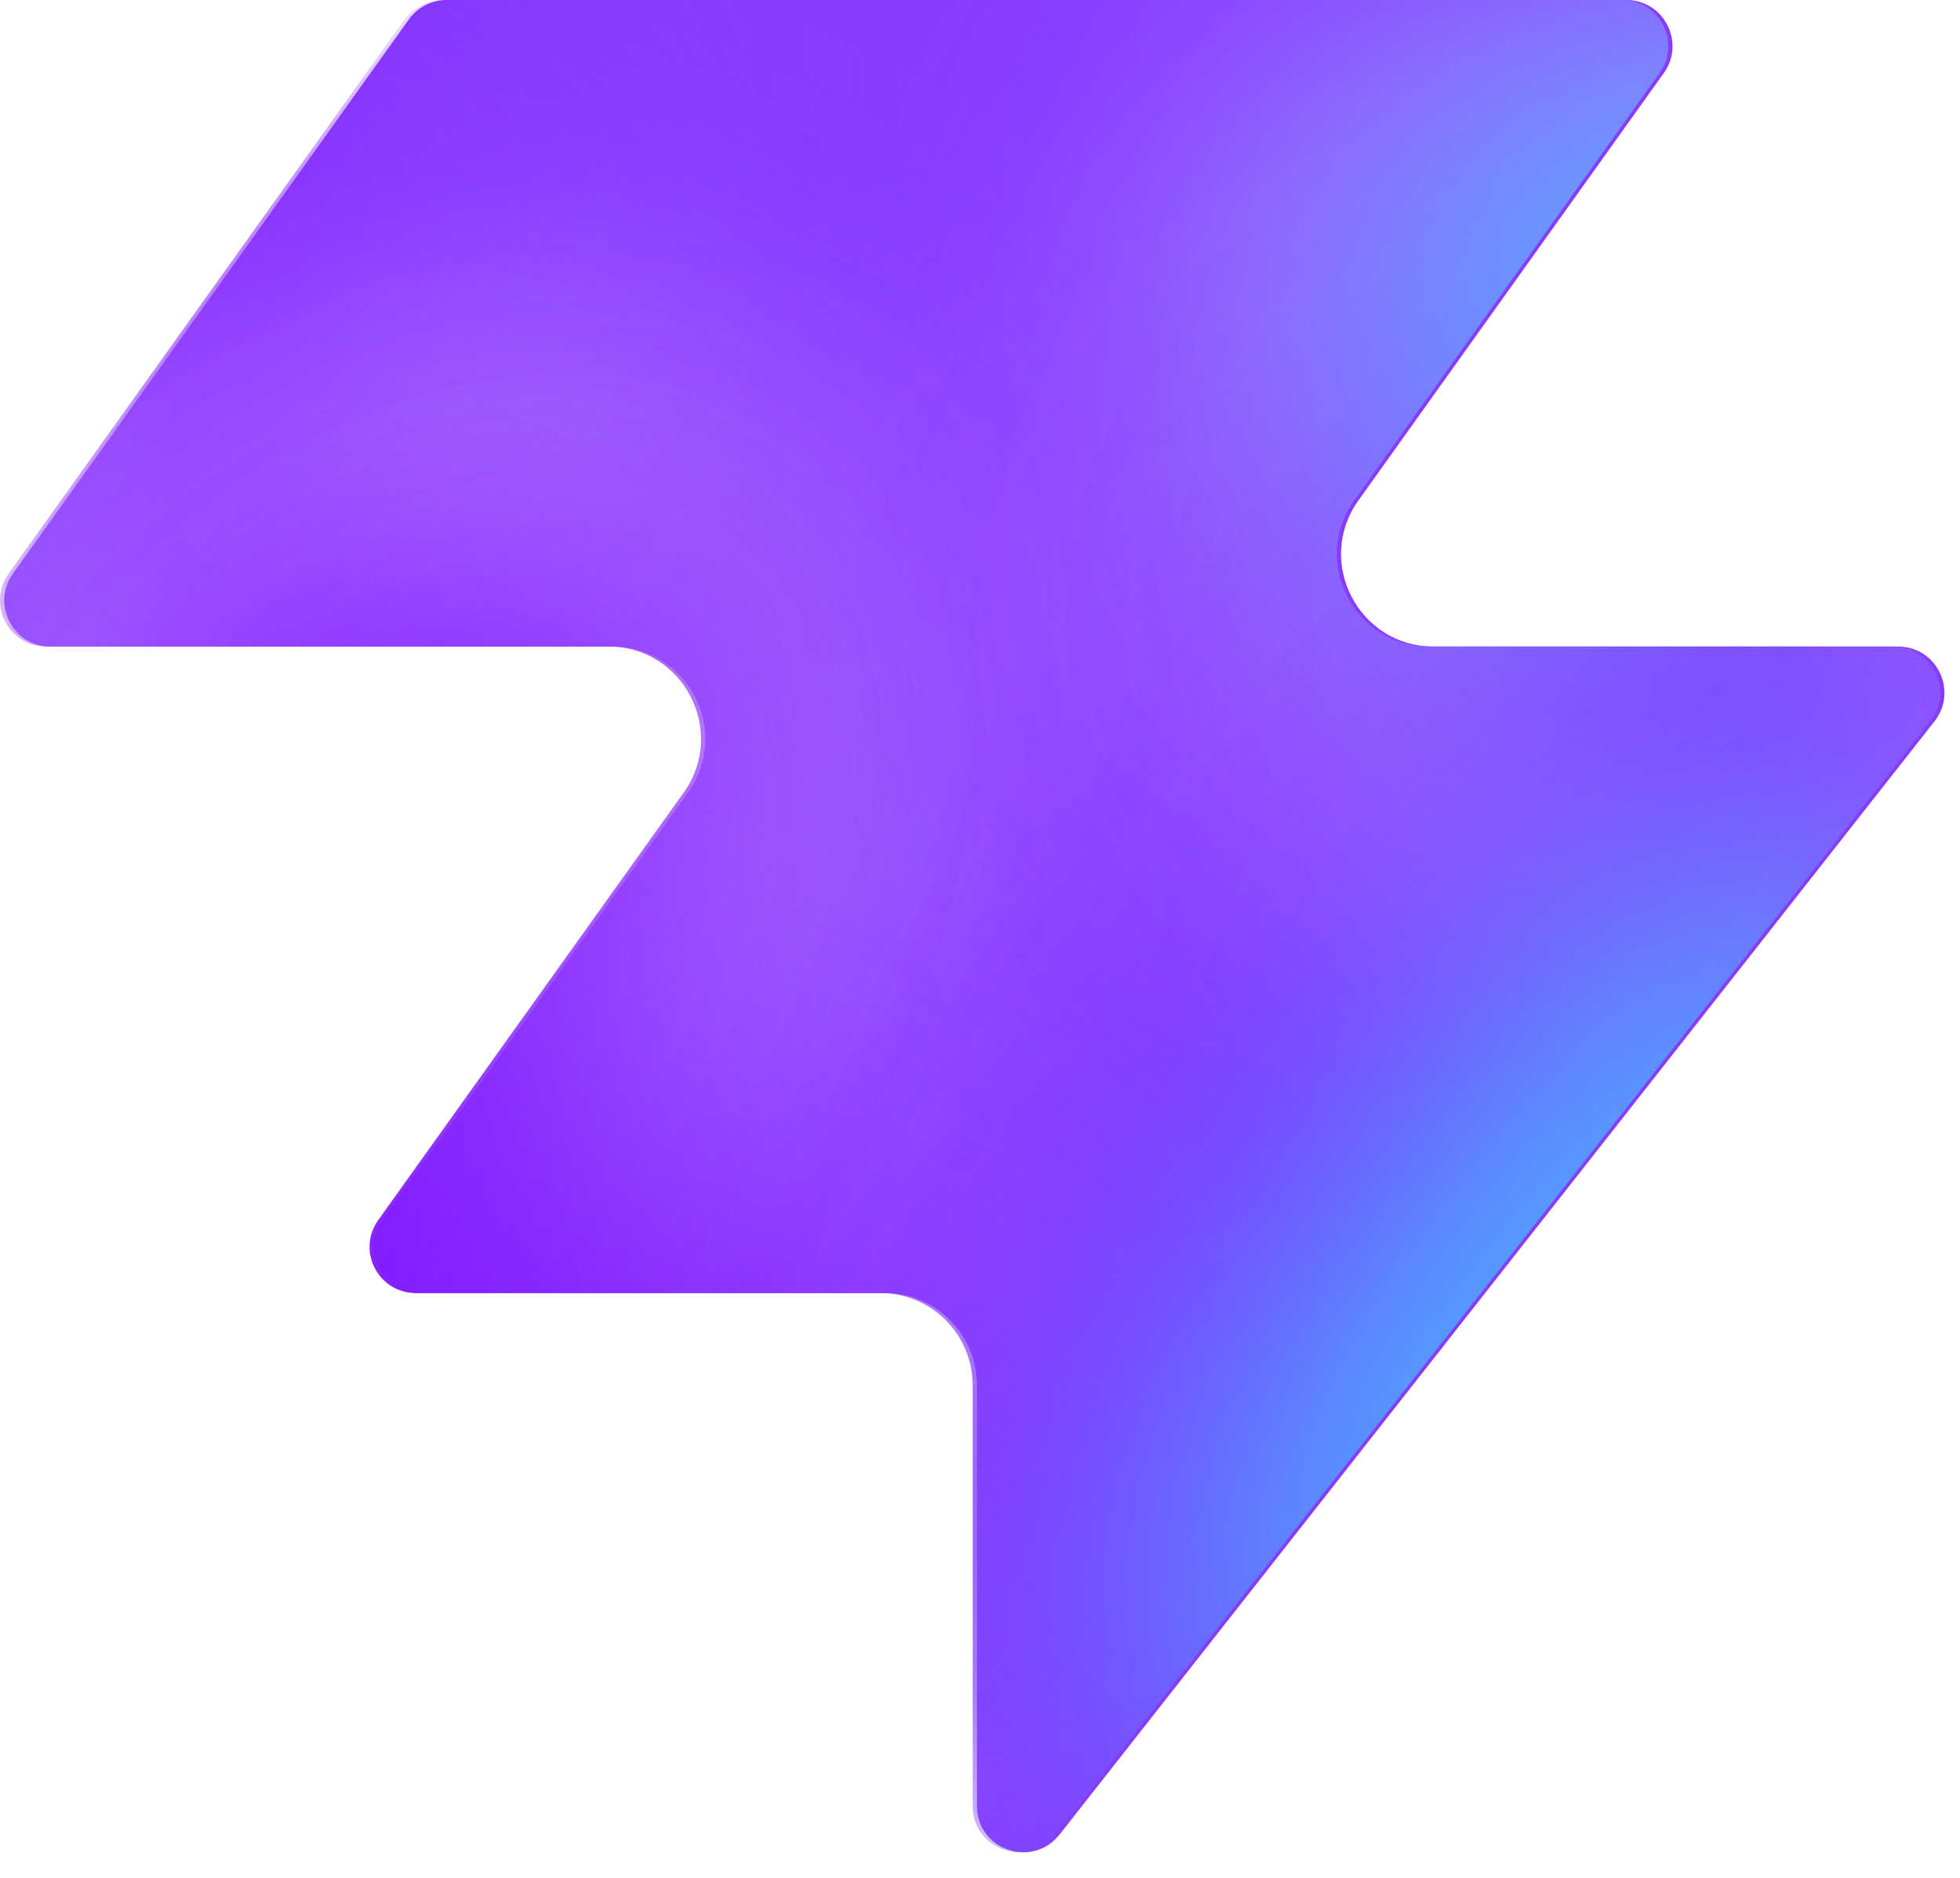
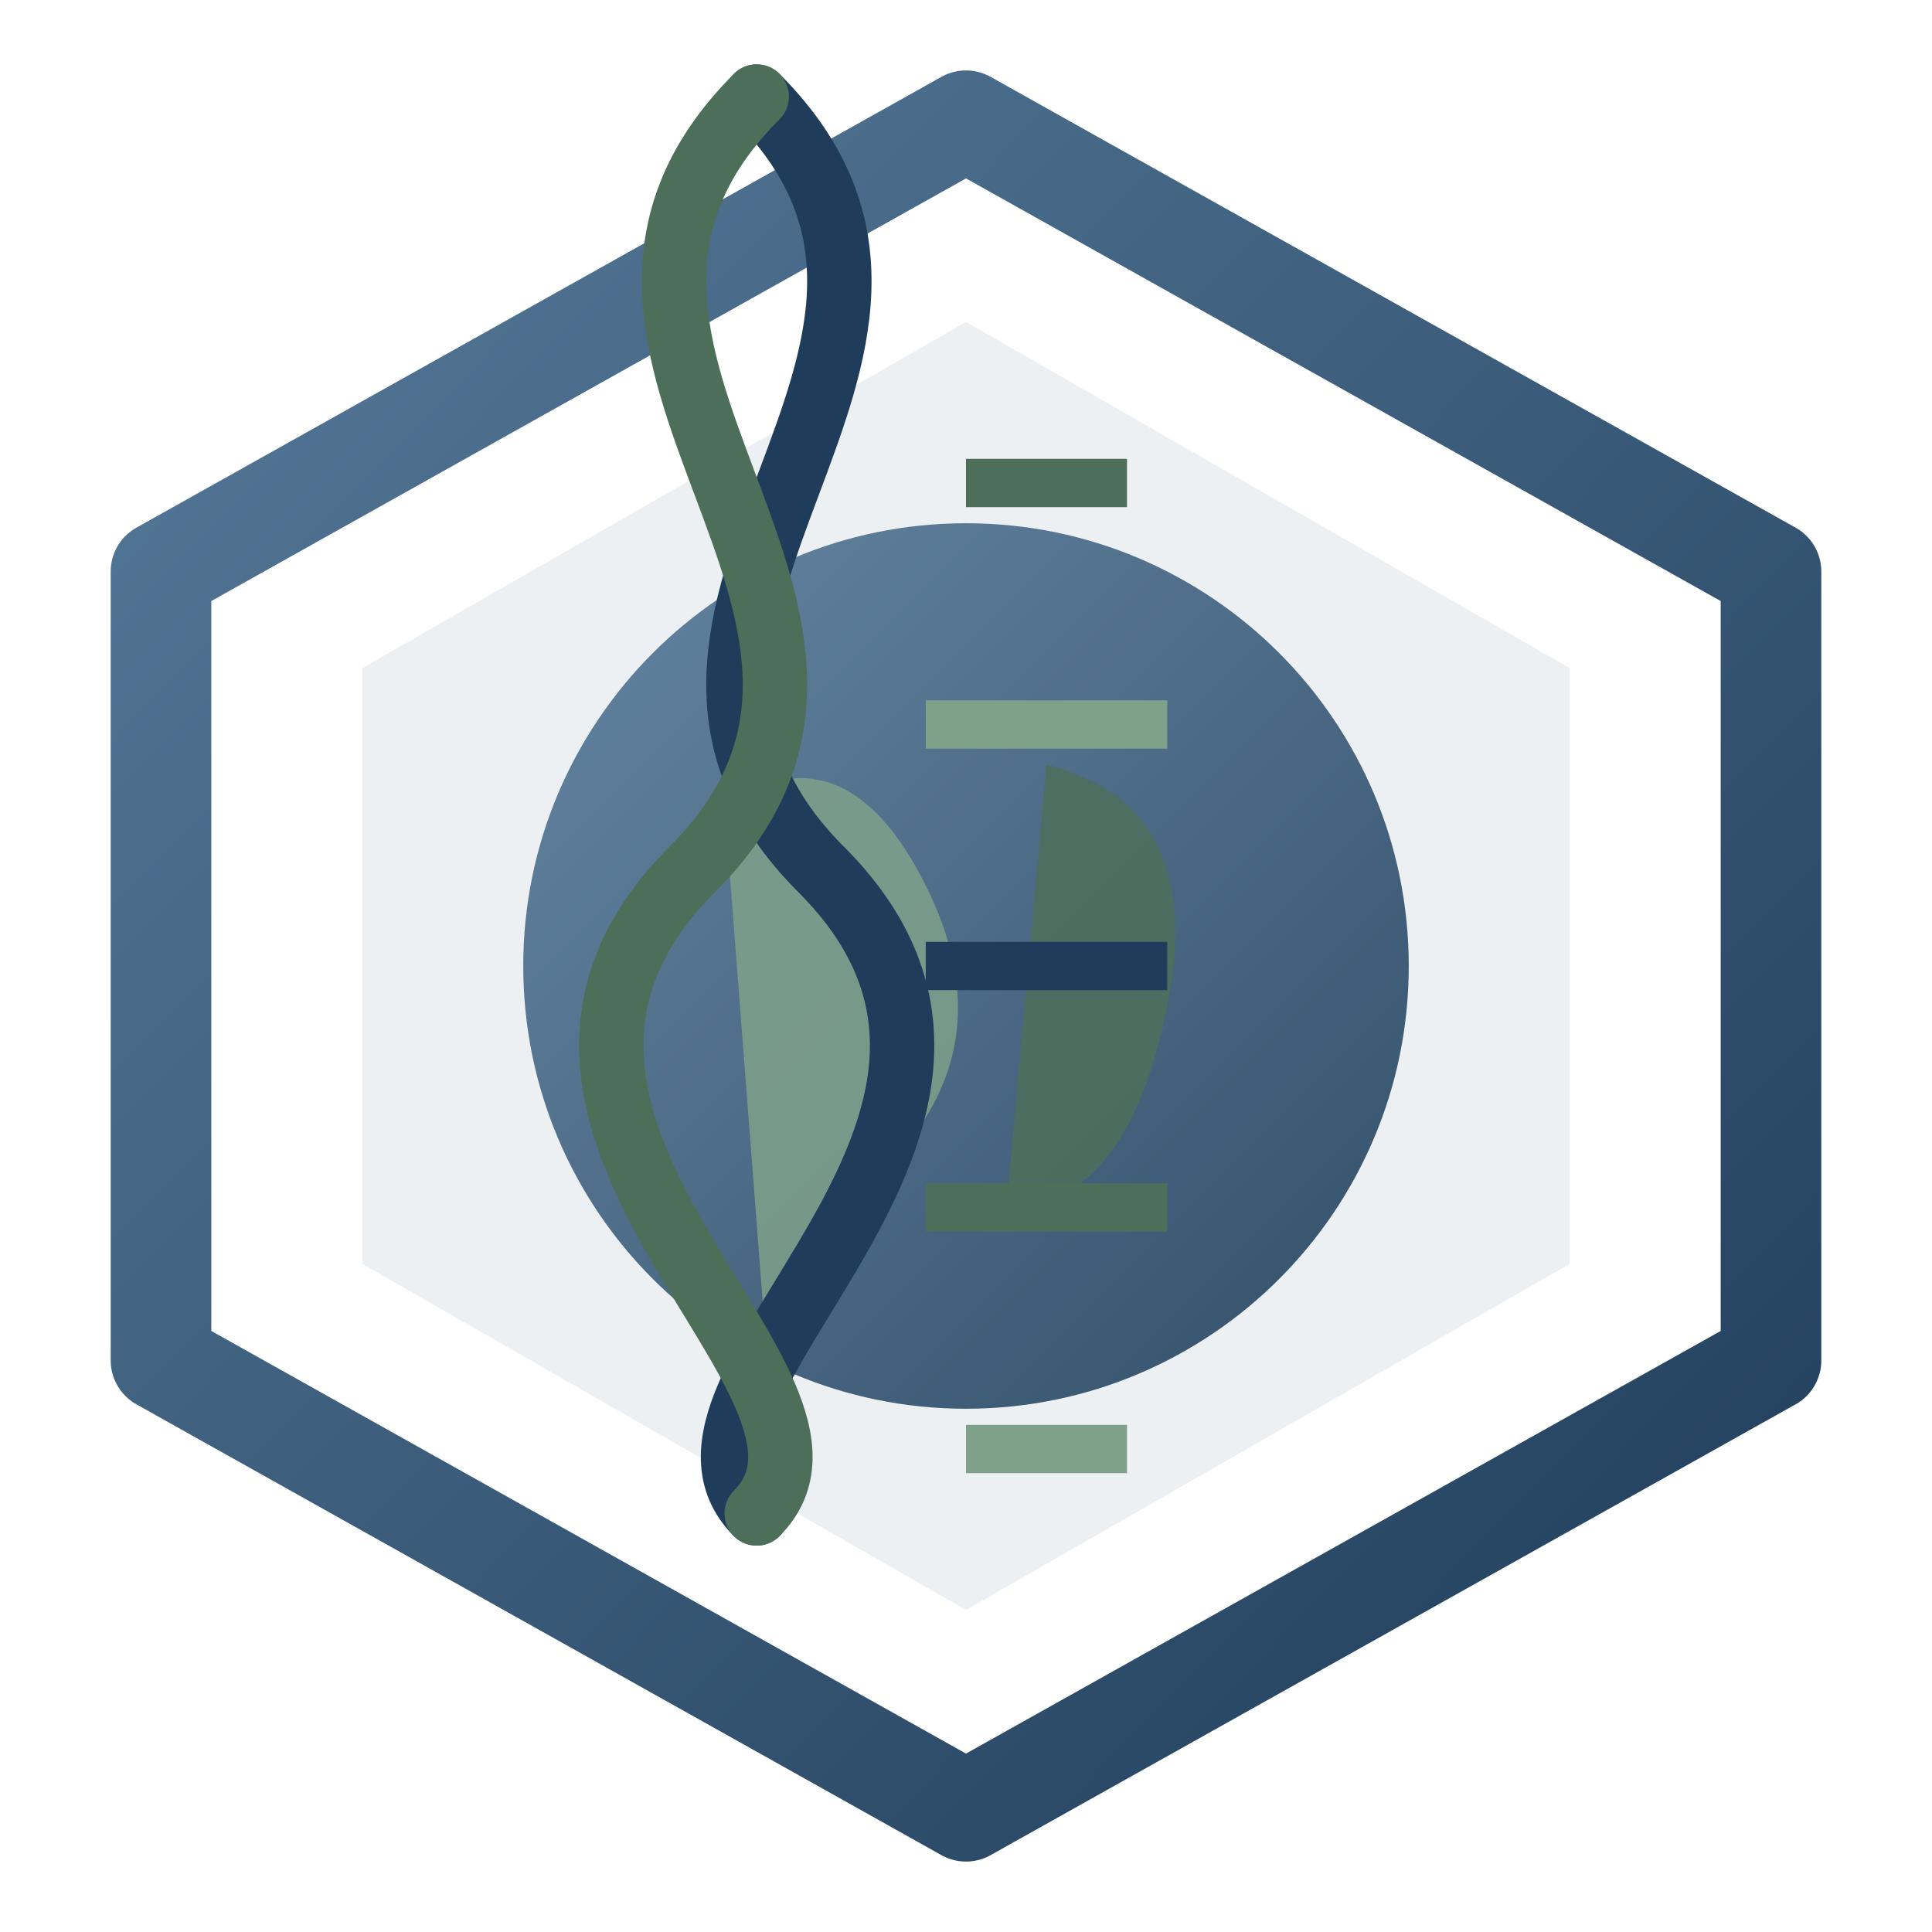
- <svg xmlns="http://www.w3.org/2000/svg" width="48" height="46" fill="none" viewBox="0 0 48 46">
-   <path fill="#863bff" d="M25.946 44.938c-.664.845-2.021.375-2.021-.698V33.937a2.26 2.26 0 0 0-2.262-2.262H10.287c-.92 0-1.456-1.04-.92-1.788l7.48-10.471c1.07-1.497 0-3.578-1.842-3.578H1.237c-.92 0-1.456-1.04-.92-1.788L10.013.474c.214-.297.556-.474.92-.474h28.894c.92 0 1.456 1.04.92 1.788l-7.48 10.471c-1.07 1.498 0 3.579 1.842 3.579h11.377c.943 0 1.473 1.088.89 1.83L25.947 44.94z" style="fill:#863bff;fill:color(display-p3 .525 .23 1);fill-opacity:1" />
-   <mask id="a" width="48" height="46" x="0" y="0" maskUnits="userSpaceOnUse" style="mask-type:alpha">
-     <path fill="#000" d="M25.842 44.938c-.664.844-2.021.375-2.021-.698V33.937a2.26 2.26 0 0 0-2.262-2.262H10.183c-.92 0-1.456-1.04-.92-1.788l7.48-10.471c1.07-1.498 0-3.579-1.842-3.579H1.133c-.92 0-1.456-1.04-.92-1.787L9.91.473c.214-.297.556-.474.92-.474h28.894c.92 0 1.456 1.04.92 1.788l-7.48 10.471c-1.07 1.498 0 3.578 1.842 3.578h11.377c.943 0 1.473 1.088.89 1.832L25.843 44.94z" style="fill:#000;fill-opacity:1" />
-   </mask>
-   <g mask="url(#a)">
-     <g filter="url(#b)">
-       <ellipse cx="5.508" cy="14.704" fill="#ede6ff" rx="5.508" ry="14.704" style="fill:#ede6ff;fill:color(display-p3 .927 .903 1);fill-opacity:1" transform="matrix(.00324 1 1 -.00324 -4.47 31.516)" />
-     </g>
-     <g filter="url(#c)">
-       <ellipse cx="10.399" cy="29.851" fill="#ede6ff" rx="10.399" ry="29.851" style="fill:#ede6ff;fill:color(display-p3 .927 .903 1);fill-opacity:1" transform="matrix(.00324 1 1 -.00324 -39.328 7.883)" />
-     </g>
-     <g filter="url(#d)">
-       <ellipse cx="5.508" cy="30.487" fill="#7e14ff" rx="5.508" ry="30.487" style="fill:#7e14ff;fill:color(display-p3 .492 .077 1);fill-opacity:1" transform="rotate(89.814 -25.913 -14.639)scale(1 -1)" />
-     </g>
-     <g filter="url(#e)">
-       <ellipse cx="5.508" cy="30.599" fill="#7e14ff" rx="5.508" ry="30.599" style="fill:#7e14ff;fill:color(display-p3 .492 .077 1);fill-opacity:1" transform="rotate(89.814 -32.644 -3.334)scale(1 -1)" />
-     </g>
-     <g filter="url(#f)">
-       <ellipse cx="5.508" cy="30.599" fill="#7e14ff" rx="5.508" ry="30.599" style="fill:#7e14ff;fill:color(display-p3 .492 .077 1);fill-opacity:1" transform="matrix(.00324 1 1 -.00324 -34.34 30.47)" />
-     </g>
-     <g filter="url(#g)">
-       <ellipse cx="14.072" cy="22.078" fill="#ede6ff" rx="14.072" ry="22.078" style="fill:#ede6ff;fill:color(display-p3 .927 .903 1);fill-opacity:1" transform="rotate(93.35 24.506 48.493)scale(-1 1)" />
-     </g>
-     <g filter="url(#h)">
-       <ellipse cx="3.47" cy="21.501" fill="#7e14ff" rx="3.47" ry="21.501" style="fill:#7e14ff;fill:color(display-p3 .492 .077 1);fill-opacity:1" transform="rotate(89.009 28.708 47.59)scale(-1 1)" />
-     </g>
-     <g filter="url(#i)">
-       <ellipse cx="3.47" cy="21.501" fill="#7e14ff" rx="3.47" ry="21.501" style="fill:#7e14ff;fill:color(display-p3 .492 .077 1);fill-opacity:1" transform="rotate(89.009 28.708 47.59)scale(-1 1)" />
-     </g>
-     <g filter="url(#j)">
-       <ellipse cx=".387" cy="8.972" fill="#7e14ff" rx="4.407" ry="29.108" style="fill:#7e14ff;fill:color(display-p3 .492 .077 1);fill-opacity:1" transform="rotate(39.51 .387 8.972)" />
-     </g>
-     <g filter="url(#k)">
-       <ellipse cx="47.523" cy="-6.092" fill="#7e14ff" rx="4.407" ry="29.108" style="fill:#7e14ff;fill:color(display-p3 .492 .077 1);fill-opacity:1" transform="rotate(37.892 47.523 -6.092)" />
-     </g>
-     <g filter="url(#l)">
-       <ellipse cx="41.412" cy="6.333" fill="#47bfff" rx="5.971" ry="9.665" style="fill:#47bfff;fill:color(display-p3 .28 .748 1);fill-opacity:1" transform="rotate(37.892 41.412 6.333)" />
-     </g>
-     <g filter="url(#m)">
-       <ellipse cx="-1.879" cy="38.332" fill="#7e14ff" rx="4.407" ry="29.108" style="fill:#7e14ff;fill:color(display-p3 .492 .077 1);fill-opacity:1" transform="rotate(37.892 -1.88 38.332)" />
-     </g>
-     <g filter="url(#n)">
-       <ellipse cx="-1.879" cy="38.332" fill="#7e14ff" rx="4.407" ry="29.108" style="fill:#7e14ff;fill:color(display-p3 .492 .077 1);fill-opacity:1" transform="rotate(37.892 -1.88 38.332)" />
-     </g>
-     <g filter="url(#o)">
-       <ellipse cx="35.651" cy="29.907" fill="#7e14ff" rx="4.407" ry="29.108" style="fill:#7e14ff;fill:color(display-p3 .492 .077 1);fill-opacity:1" transform="rotate(37.892 35.651 29.907)" />
-     </g>
-     <g filter="url(#p)">
-       <ellipse cx="38.418" cy="32.4" fill="#47bfff" rx="5.971" ry="15.297" style="fill:#47bfff;fill:color(display-p3 .28 .748 1);fill-opacity:1" transform="rotate(37.892 38.418 32.4)" />
-     </g>
-   </g>
+ <svg xmlns="http://www.w3.org/2000/svg" width="48" height="48" viewBox="0 0 48 48">
  <defs>
-     <filter id="b" width="60.045" height="41.654" x="-19.77" y="16.149" color-interpolation-filters="sRGB" filterUnits="userSpaceOnUse">
-       <feFlood flood-opacity="0" result="BackgroundImageFix" />
-       <feBlend in="SourceGraphic" in2="BackgroundImageFix" result="shape" />
-       <feGaussianBlur result="effect1_foregroundBlur_2002_17158" stdDeviation="7.659" />
-     </filter>
-     <filter id="c" width="90.34" height="51.437" x="-54.613" y="-7.533" color-interpolation-filters="sRGB" filterUnits="userSpaceOnUse">
-       <feFlood flood-opacity="0" result="BackgroundImageFix" />
-       <feBlend in="SourceGraphic" in2="BackgroundImageFix" result="shape" />
-       <feGaussianBlur result="effect1_foregroundBlur_2002_17158" stdDeviation="7.659" />
-     </filter>
-     <filter id="d" width="79.355" height="29.4" x="-49.64" y="2.03" color-interpolation-filters="sRGB" filterUnits="userSpaceOnUse">
-       <feFlood flood-opacity="0" result="BackgroundImageFix" />
-       <feBlend in="SourceGraphic" in2="BackgroundImageFix" result="shape" />
-       <feGaussianBlur result="effect1_foregroundBlur_2002_17158" stdDeviation="4.596" />
-     </filter>
-     <filter id="e" width="79.579" height="29.4" x="-45.045" y="20.029" color-interpolation-filters="sRGB" filterUnits="userSpaceOnUse">
-       <feFlood flood-opacity="0" result="BackgroundImageFix" />
-       <feBlend in="SourceGraphic" in2="BackgroundImageFix" result="shape" />
-       <feGaussianBlur result="effect1_foregroundBlur_2002_17158" stdDeviation="4.596" />
-     </filter>
-     <filter id="f" width="79.579" height="29.4" x="-43.513" y="21.178" color-interpolation-filters="sRGB" filterUnits="userSpaceOnUse">
-       <feFlood flood-opacity="0" result="BackgroundImageFix" />
-       <feBlend in="SourceGraphic" in2="BackgroundImageFix" result="shape" />
-       <feGaussianBlur result="effect1_foregroundBlur_2002_17158" stdDeviation="4.596" />
-     </filter>
-     <filter id="g" width="74.749" height="58.852" x="15.756" y="-17.901" color-interpolation-filters="sRGB" filterUnits="userSpaceOnUse">
-       <feFlood flood-opacity="0" result="BackgroundImageFix" />
-       <feBlend in="SourceGraphic" in2="BackgroundImageFix" result="shape" />
-       <feGaussianBlur result="effect1_foregroundBlur_2002_17158" stdDeviation="7.659" />
-     </filter>
-     <filter id="h" width="61.377" height="25.362" x="23.548" y="2.284" color-interpolation-filters="sRGB" filterUnits="userSpaceOnUse">
-       <feFlood flood-opacity="0" result="BackgroundImageFix" />
-       <feBlend in="SourceGraphic" in2="BackgroundImageFix" result="shape" />
-       <feGaussianBlur result="effect1_foregroundBlur_2002_17158" stdDeviation="4.596" />
-     </filter>
-     <filter id="i" width="61.377" height="25.362" x="23.548" y="2.284" color-interpolation-filters="sRGB" filterUnits="userSpaceOnUse">
-       <feFlood flood-opacity="0" result="BackgroundImageFix" />
-       <feBlend in="SourceGraphic" in2="BackgroundImageFix" result="shape" />
-       <feGaussianBlur result="effect1_foregroundBlur_2002_17158" stdDeviation="4.596" />
-     </filter>
-     <filter id="j" width="56.045" height="63.649" x="-27.636" y="-22.853" color-interpolation-filters="sRGB" filterUnits="userSpaceOnUse">
-       <feFlood flood-opacity="0" result="BackgroundImageFix" />
-       <feBlend in="SourceGraphic" in2="BackgroundImageFix" result="shape" />
-       <feGaussianBlur result="effect1_foregroundBlur_2002_17158" stdDeviation="4.596" />
-     </filter>
-     <filter id="k" width="54.814" height="64.646" x="20.116" y="-38.415" color-interpolation-filters="sRGB" filterUnits="userSpaceOnUse">
-       <feFlood flood-opacity="0" result="BackgroundImageFix" />
-       <feBlend in="SourceGraphic" in2="BackgroundImageFix" result="shape" />
-       <feGaussianBlur result="effect1_foregroundBlur_2002_17158" stdDeviation="4.596" />
-     </filter>
-     <filter id="l" width="33.541" height="35.313" x="24.641" y="-11.323" color-interpolation-filters="sRGB" filterUnits="userSpaceOnUse">
-       <feFlood flood-opacity="0" result="BackgroundImageFix" />
-       <feBlend in="SourceGraphic" in2="BackgroundImageFix" result="shape" />
-       <feGaussianBlur result="effect1_foregroundBlur_2002_17158" stdDeviation="4.596" />
-     </filter>
-     <filter id="m" width="54.814" height="64.646" x="-29.286" y="6.009" color-interpolation-filters="sRGB" filterUnits="userSpaceOnUse">
-       <feFlood flood-opacity="0" result="BackgroundImageFix" />
-       <feBlend in="SourceGraphic" in2="BackgroundImageFix" result="shape" />
-       <feGaussianBlur result="effect1_foregroundBlur_2002_17158" stdDeviation="4.596" />
-     </filter>
-     <filter id="n" width="54.814" height="64.646" x="-29.286" y="6.009" color-interpolation-filters="sRGB" filterUnits="userSpaceOnUse">
-       <feFlood flood-opacity="0" result="BackgroundImageFix" />
-       <feBlend in="SourceGraphic" in2="BackgroundImageFix" result="shape" />
-       <feGaussianBlur result="effect1_foregroundBlur_2002_17158" stdDeviation="4.596" />
-     </filter>
-     <filter id="o" width="54.814" height="64.646" x="8.244" y="-2.416" color-interpolation-filters="sRGB" filterUnits="userSpaceOnUse">
-       <feFlood flood-opacity="0" result="BackgroundImageFix" />
-       <feBlend in="SourceGraphic" in2="BackgroundImageFix" result="shape" />
-       <feGaussianBlur result="effect1_foregroundBlur_2002_17158" stdDeviation="4.596" />
-     </filter>
-     <filter id="p" width="39.409" height="43.623" x="18.713" y="10.588" color-interpolation-filters="sRGB" filterUnits="userSpaceOnUse">
-       <feFlood flood-opacity="0" result="BackgroundImageFix" />
-       <feBlend in="SourceGraphic" in2="BackgroundImageFix" result="shape" />
-       <feGaussianBlur result="effect1_foregroundBlur_2002_17158" stdDeviation="4.596" />
-     </filter>
+     <linearGradient id="fg" x1="0" y1="0" x2="1" y2="1">
+       <stop offset="0%" stop-color="#567A9A" />
+       <stop offset="100%" stop-color="#1F3D5A" />
+     </linearGradient>
+     <linearGradient id="fg2" x1="0" y1="0" x2="1" y2="1">
+       <stop offset="0%" stop-color="#4D6F5A" />
+       <stop offset="100%" stop-color="#7FA18A" />
+     </linearGradient>
  </defs>
+   <polygon points="24,3 44,14.2 44,33.8 24,45 4,33.8 4,14.2" fill="none" stroke="url(#fg)" stroke-width="2.5" stroke-linejoin="round" />
+   <polygon points="24,8 39,16.6 39,31.4 24,40 9,31.4 9,16.6" fill="#1F3D5A" opacity="0.08" />
+   <circle cx="24" cy="24" r="11" fill="url(#fg)" opacity="0.9" />
+   <path d="M18,20 Q21,18 23,22 T22,29 T19,33 Z" fill="#7FA18A" opacity="0.85" />
+   <path d="M26,19 Q30,20 29,25 T25,30 Z" fill="#4D6F5A" opacity="0.85" />
+   <line x1="24" y1="12" x2="28" y2="12" stroke="#4D6F5A" stroke-width="1.2" />
+   <line x1="23" y1="18" x2="29" y2="18" stroke="#7FA18A" stroke-width="1.2" />
+   <line x1="23" y1="24" x2="29" y2="24" stroke="#1F3D5A" stroke-width="1.2" />
+   <line x1="23" y1="30" x2="29" y2="30" stroke="#4D6F5A" stroke-width="1.2" />
+   <line x1="24" y1="36" x2="28" y2="36" stroke="#7FA18A" stroke-width="1.2" />
+   <path d="M26,8 C34,16 20,24 28,32 C36,40 22,48 26,52" stroke="#1F3D5A" stroke-width="2" stroke-linecap="round" fill="none" transform="translate(-2,-4) scale(0.8)" />
+   <path d="M26,8 C18,16 32,24 24,32 C16,40 30,48 26,52" stroke="#4D6F5A" stroke-width="2" stroke-linecap="round" fill="none" transform="translate(-2,-4) scale(0.8)" />
</svg>
